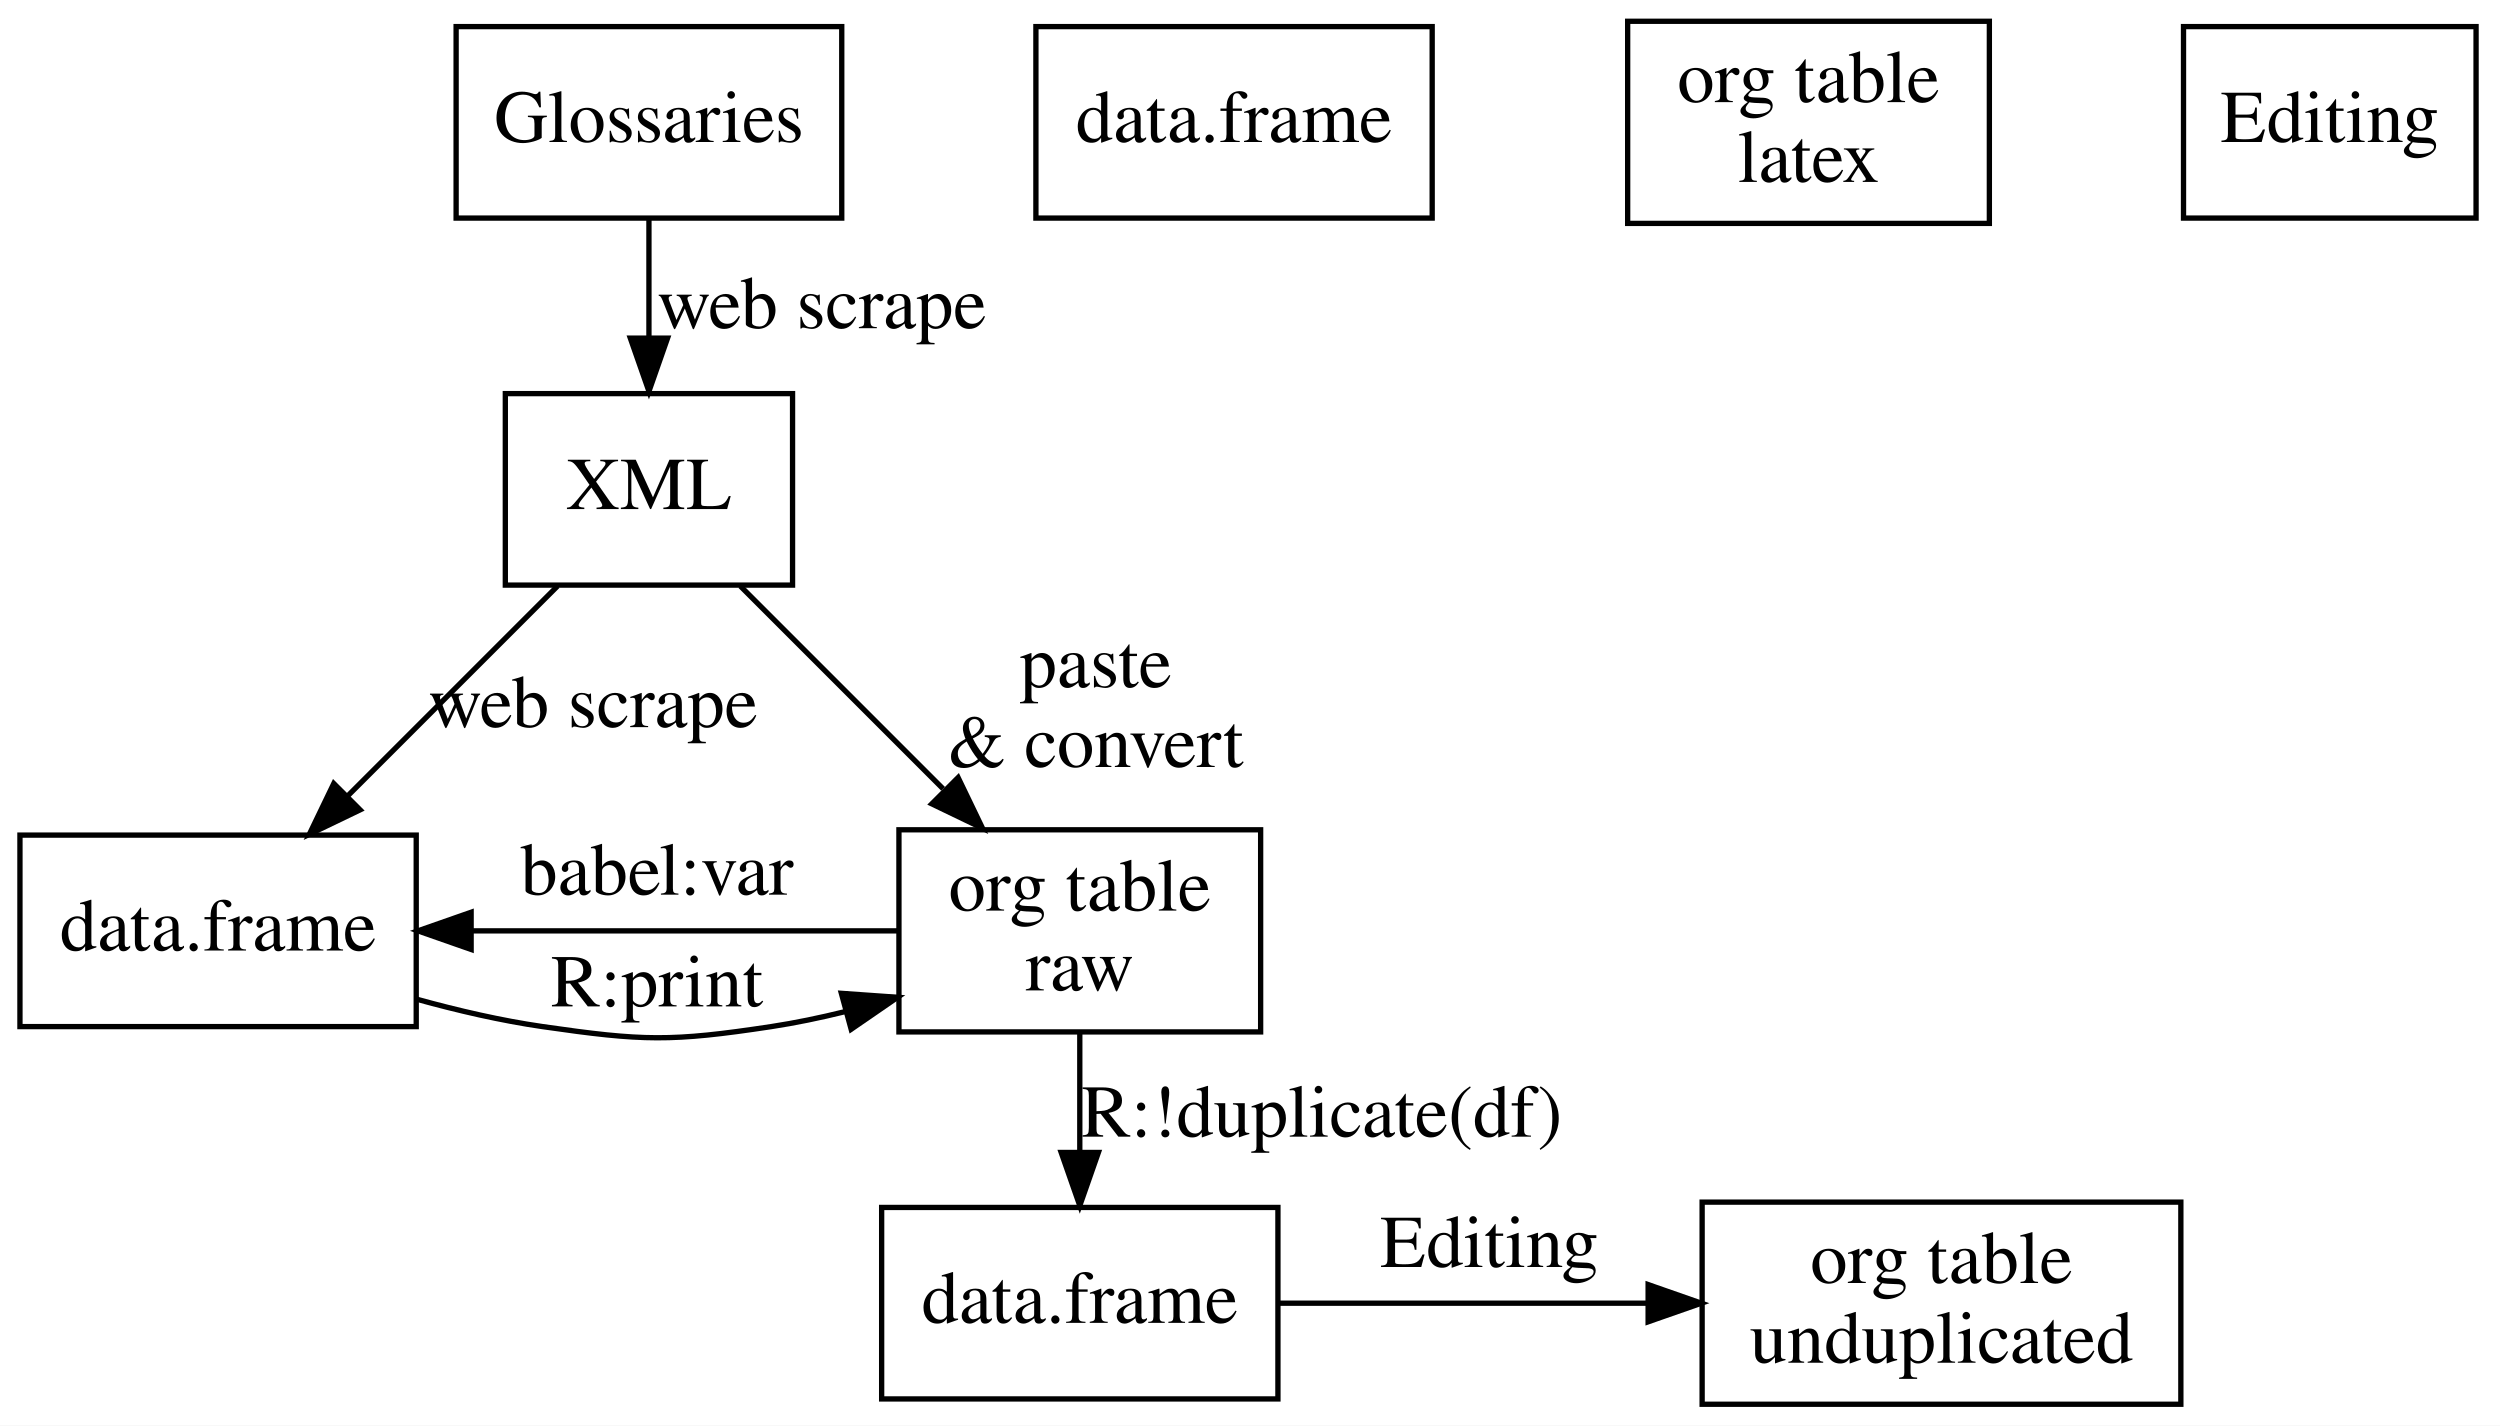
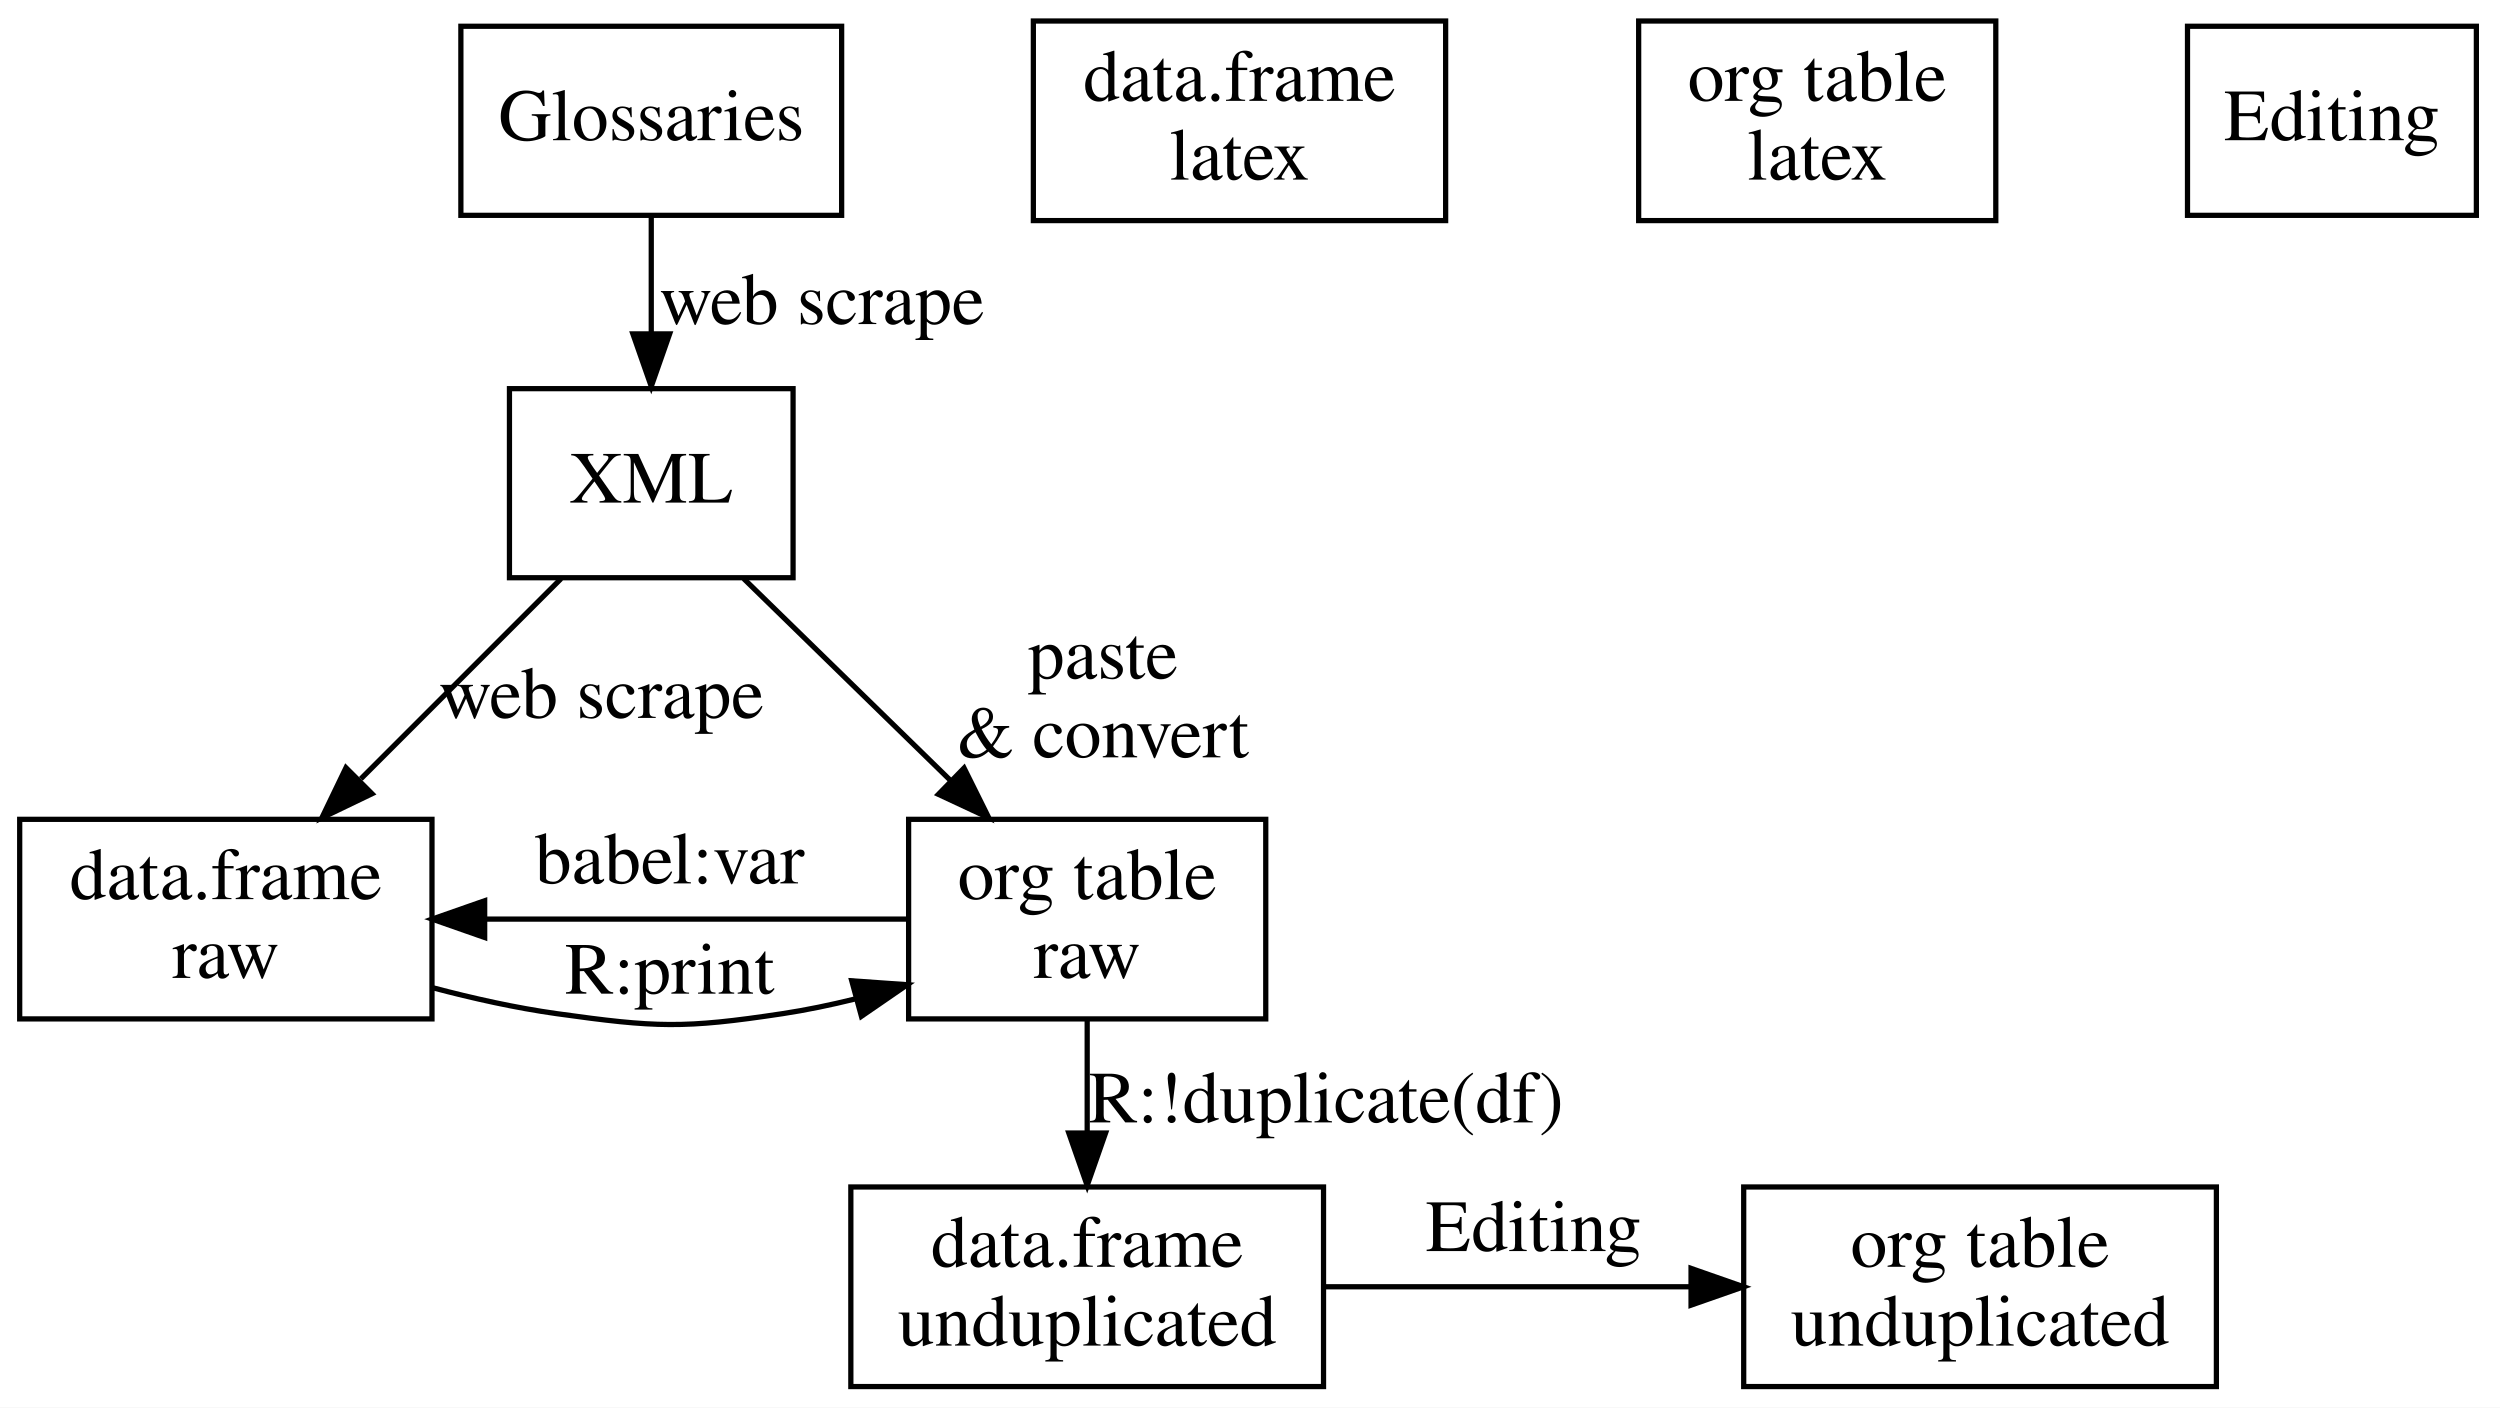
- <svg xmlns="http://www.w3.org/2000/svg" width="470pt" height="268pt" viewBox="0.00 0.00 470.00 268.00">
+ <svg xmlns="http://www.w3.org/2000/svg" width="476pt" height="268pt" viewBox="0.00 0.00 476.00 268.00">
  <g id="graph0" class="graph" transform="scale(1 1) rotate(0) translate(4 264)">
-     <polygon fill="white" stroke="none" points="-4,4 -4,-264 466,-264 466,4 -4,4" />
+     <polygon fill="white" stroke="none" points="-4,4 -4,-264 472,-264 472,4 -4,4" />
    <g id="node1" class="node">
-       <polygon fill="none" stroke="black" points="154.25,-259 81.75,-259 81.75,-223 154.25,-223 154.25,-259" />
-       <text text-anchor="middle" x="118" y="-237.3" font-family="Times,serif" font-size="14.00">Glossaries</text>
+       <polygon fill="none" stroke="black" points="156.25,-259 83.75,-259 83.75,-223 156.25,-223 156.25,-259" />
+       <text text-anchor="middle" x="120" y="-237.3" font-family="Times,serif" font-size="14.00">Glossaries</text>
    </g>
    <g id="node2" class="node">
-       <polygon fill="none" stroke="black" points="145,-190 91,-190 91,-154 145,-154 145,-190" />
-       <text text-anchor="middle" x="118" y="-168.3" font-family="Times,serif" font-size="14.00">XML</text>
+       <polygon fill="none" stroke="black" points="147,-190 93,-190 93,-154 147,-154 147,-190" />
+       <text text-anchor="middle" x="120" y="-168.3" font-family="Times,serif" font-size="14.00">XML</text>
    </g>
    <g id="edge1" class="edge">
-       <path fill="none" stroke="black" d="M118,-222.746C118,-215.999 118,-208.093 118,-200.594" />
-       <polygon fill="black" stroke="black" points="121.5,-200.429 118,-190.429 114.5,-200.429 121.5,-200.429" />
-       <text text-anchor="middle" x="150.5" y="-202.3" font-family="Times,serif" font-size="14.00"> web scrape</text>
+       <path fill="none" stroke="black" d="M120,-222.746C120,-215.999 120,-208.093 120,-200.594" />
+       <polygon fill="black" stroke="black" points="123.5,-200.429 120,-190.429 116.5,-200.429 123.5,-200.429" />
+       <text text-anchor="middle" x="152.5" y="-202.3" font-family="Times,serif" font-size="14.00"> web scrape</text>
    </g>
    <g id="node3" class="node">
-       <polygon fill="none" stroke="black" points="74.25,-107 -0.25,-107 -0.25,-71 74.25,-71 74.25,-107" />
-       <text text-anchor="middle" x="37" y="-85.3" font-family="Times,serif" font-size="14.00">data.frame</text>
+       <polygon fill="none" stroke="black" points="78.25,-108 -0.25,-108 -0.25,-70 78.25,-70 78.25,-108" />
+       <text text-anchor="middle" x="39" y="-92.8" font-family="Times,serif" font-size="14.00">data.frame </text>
+       <text text-anchor="middle" x="39" y="-77.8" font-family="Times,serif" font-size="14.00"> raw</text>
    </g>
    <g id="edge2" class="edge">
-       <path fill="none" stroke="black" d="M100.822,-153.822C89.331,-142.331 74.041,-127.041 61.307,-114.307" />
-       <polygon fill="black" stroke="black" points="63.699,-111.749 54.153,-107.153 58.749,-116.699 63.699,-111.749" />
-       <text text-anchor="middle" x="107.5" y="-127.3" font-family="Times,serif" font-size="14.00"> web scrape</text>
+       <path fill="none" stroke="black" d="M102.822,-153.822C91.746,-142.746 77.141,-128.14 64.697,-115.697" />
+       <polygon fill="black" stroke="black" points="66.825,-112.875 57.279,-108.279 61.875,-117.825 66.825,-112.875" />
+       <text text-anchor="middle" x="110.5" y="-127.3" font-family="Times,serif" font-size="14.00"> web scrape</text>
    </g>
    <g id="node6" class="node">
-       <polygon fill="none" stroke="black" points="233,-108 165,-108 165,-70 233,-70 233,-108" />
-       <text text-anchor="middle" x="199" y="-92.8" font-family="Times,serif" font-size="14.00">org table </text>
-       <text text-anchor="middle" x="199" y="-77.8" font-family="Times,serif" font-size="14.00"> raw </text>
+       <polygon fill="none" stroke="black" points="237,-108 169,-108 169,-70 237,-70 237,-108" />
+       <text text-anchor="middle" x="203" y="-92.8" font-family="Times,serif" font-size="14.00">org table </text>
+       <text text-anchor="middle" x="203" y="-77.8" font-family="Times,serif" font-size="14.00"> raw </text>
    </g>
    <g id="edge3" class="edge">
-       <path fill="none" stroke="black" d="M135.178,-153.822C146.254,-142.746 160.86,-128.14 173.303,-115.697" />
-       <polygon fill="black" stroke="black" points="176.125,-117.825 180.721,-108.279 171.175,-112.875 176.125,-117.825" />
-       <text text-anchor="middle" x="202" y="-134.8" font-family="Times,serif" font-size="14.00"> paste </text>
-       <text text-anchor="middle" x="202" y="-119.8" font-family="Times,serif" font-size="14.00">&amp; convert</text>
+       <path fill="none" stroke="black" d="M137.602,-153.822C149.058,-142.642 164.2,-127.865 177.029,-115.345" />
+       <polygon fill="black" stroke="black" points="179.557,-117.768 184.27,-108.279 174.668,-112.758 179.557,-117.768" />
+       <text text-anchor="middle" x="206" y="-134.8" font-family="Times,serif" font-size="14.00"> paste </text>
+       <text text-anchor="middle" x="206" y="-119.8" font-family="Times,serif" font-size="14.00">&amp; convert</text>
    </g>
    <g id="edge4" class="edge">
-       <path fill="none" stroke="black" d="M74.37,-76.142C82.094,-74.005 90.241,-72.121 98,-71 116.915,-68.267 122.105,-68.135 141,-71 145.52,-71.685 150.172,-72.655 154.783,-73.793" />
-       <polygon fill="black" stroke="black" points="154.174,-77.254 164.742,-76.507 156.015,-70.5 154.174,-77.254" />
-       <text text-anchor="middle" x="119.5" y="-74.8" font-family="Times,serif" font-size="14.00"> R:print</text>
+       <path fill="none" stroke="black" d="M78.294,-75.961C86.067,-73.898 94.227,-72.089 102,-71 120.926,-68.349 126.105,-68.135 145,-71 149.52,-71.685 154.172,-72.655 158.783,-73.793" />
+       <polygon fill="black" stroke="black" points="158.174,-77.254 168.742,-76.507 160.015,-70.5 158.174,-77.254" />
+       <text text-anchor="middle" x="123.5" y="-74.8" font-family="Times,serif" font-size="14.00"> R:print</text>
    </g>
    <g id="node4" class="node">
-       <polygon fill="none" stroke="black" points="236.25,-37 161.75,-37 161.75,-1 236.25,-1 236.25,-37" />
-       <text text-anchor="middle" x="199" y="-15.3" font-family="Times,serif" font-size="14.00">data.frame</text>
+       <polygon fill="none" stroke="black" points="248,-38 158,-38 158,-0 248,-0 248,-38" />
+       <text text-anchor="middle" x="203" y="-22.8" font-family="Times,serif" font-size="14.00">data.frame </text>
+       <text text-anchor="middle" x="203" y="-7.8" font-family="Times,serif" font-size="14.00"> unduplicated</text>
    </g>
    <g id="node7" class="node">
-       <polygon fill="none" stroke="black" points="406,-38 316,-38 316,-0 406,-0 406,-38" />
-       <text text-anchor="middle" x="361" y="-22.8" font-family="Times,serif" font-size="14.00">org table </text>
-       <text text-anchor="middle" x="361" y="-7.8" font-family="Times,serif" font-size="14.00"> unduplicated</text>
+       <polygon fill="none" stroke="black" points="418,-38 328,-38 328,-0 418,-0 418,-38" />
+       <text text-anchor="middle" x="373" y="-22.8" font-family="Times,serif" font-size="14.00">org table </text>
+       <text text-anchor="middle" x="373" y="-7.8" font-family="Times,serif" font-size="14.00"> unduplicated</text>
    </g>
    <g id="edge7" class="edge">
-       <path fill="none" stroke="black" d="M236.573,-19C257.08,-19 282.86,-19 305.628,-19" />
-       <polygon fill="black" stroke="black" points="305.847,-22.5 315.847,-19 305.847,-15.5 305.847,-22.5" />
-       <text text-anchor="middle" x="276" y="-25.8" font-family="Times,serif" font-size="14.00"> Editing</text>
+       <path fill="none" stroke="black" d="M248.111,-19C269.521,-19 295.299,-19 317.861,-19" />
+       <polygon fill="black" stroke="black" points="317.974,-22.5 327.974,-19 317.974,-15.5 317.974,-22.5" />
+       <text text-anchor="middle" x="288" y="-25.8" font-family="Times,serif" font-size="14.00"> Editing</text>
    </g>
    <g id="node5" class="node">
-       <polygon fill="none" stroke="black" points="265.25,-259 190.75,-259 190.75,-223 265.25,-223 265.25,-259" />
-       <text text-anchor="middle" x="228" y="-237.3" font-family="Times,serif" font-size="14.00">data.frame</text>
+       <polygon fill="none" stroke="black" points="271.25,-260 192.75,-260 192.75,-222 271.25,-222 271.25,-260" />
+       <text text-anchor="middle" x="232" y="-244.8" font-family="Times,serif" font-size="14.00">data.frame </text>
+       <text text-anchor="middle" x="232" y="-229.8" font-family="Times,serif" font-size="14.00"> latex</text>
    </g>
    <g id="edge5" class="edge">
-       <path fill="none" stroke="black" d="M164.941,-89C141.701,-89 110.589,-89 84.865,-89" />
-       <polygon fill="black" stroke="black" points="84.573,-85.5 74.573,-89 84.573,-92.5 84.573,-85.5" />
-       <text text-anchor="middle" x="119.5" y="-95.8" font-family="Times,serif" font-size="14.00"> babel:var</text>
+       <path fill="none" stroke="black" d="M168.763,-89C145.468,-89 114.277,-89 88.314,-89" />
+       <polygon fill="black" stroke="black" points="88.282,-85.5 78.282,-89 88.282,-92.5 88.282,-85.5" />
+       <text text-anchor="middle" x="123.5" y="-95.8" font-family="Times,serif" font-size="14.00"> babel:var</text>
    </g>
    <g id="edge6" class="edge">
-       <path fill="none" stroke="black" d="M199,-69.777C199,-62.932 199,-54.99 199,-47.488" />
-       <polygon fill="black" stroke="black" points="202.5,-47.335 199,-37.335 195.5,-47.335 202.5,-47.335" />
-       <text text-anchor="middle" x="244.5" y="-50.3" font-family="Times,serif" font-size="14.00"> R:!duplicate(df)</text>
+       <path fill="none" stroke="black" d="M203,-69.777C203,-63.222 203,-55.662 203,-48.444" />
+       <polygon fill="black" stroke="black" points="206.5,-48.273 203,-38.273 199.5,-48.273 206.5,-48.273" />
+       <text text-anchor="middle" x="248.5" y="-50.3" font-family="Times,serif" font-size="14.00"> R:!duplicate(df)</text>
    </g>
    <g id="node8" class="node">
-       <polygon fill="none" stroke="black" points="370,-260 302,-260 302,-222 370,-222 370,-260" />
-       <text text-anchor="middle" x="336" y="-244.8" font-family="Times,serif" font-size="14.00">org table </text>
-       <text text-anchor="middle" x="336" y="-229.8" font-family="Times,serif" font-size="14.00"> latex</text>
+       <polygon fill="none" stroke="black" points="376,-260 308,-260 308,-222 376,-222 376,-260" />
+       <text text-anchor="middle" x="342" y="-244.8" font-family="Times,serif" font-size="14.00">org table </text>
+       <text text-anchor="middle" x="342" y="-229.8" font-family="Times,serif" font-size="14.00"> latex</text>
    </g>
    <g id="node9" class="node">
-       <polygon fill="none" stroke="black" points="461.5,-259 406.5,-259 406.5,-223 461.5,-223 461.5,-259" />
-       <text text-anchor="middle" x="434" y="-237.3" font-family="Times,serif" font-size="14.00">Editing</text>
+       <polygon fill="none" stroke="black" points="467.5,-259 412.5,-259 412.5,-223 467.5,-223 467.5,-259" />
+       <text text-anchor="middle" x="440" y="-237.3" font-family="Times,serif" font-size="14.00">Editing</text>
    </g>
  </g>
</svg>
